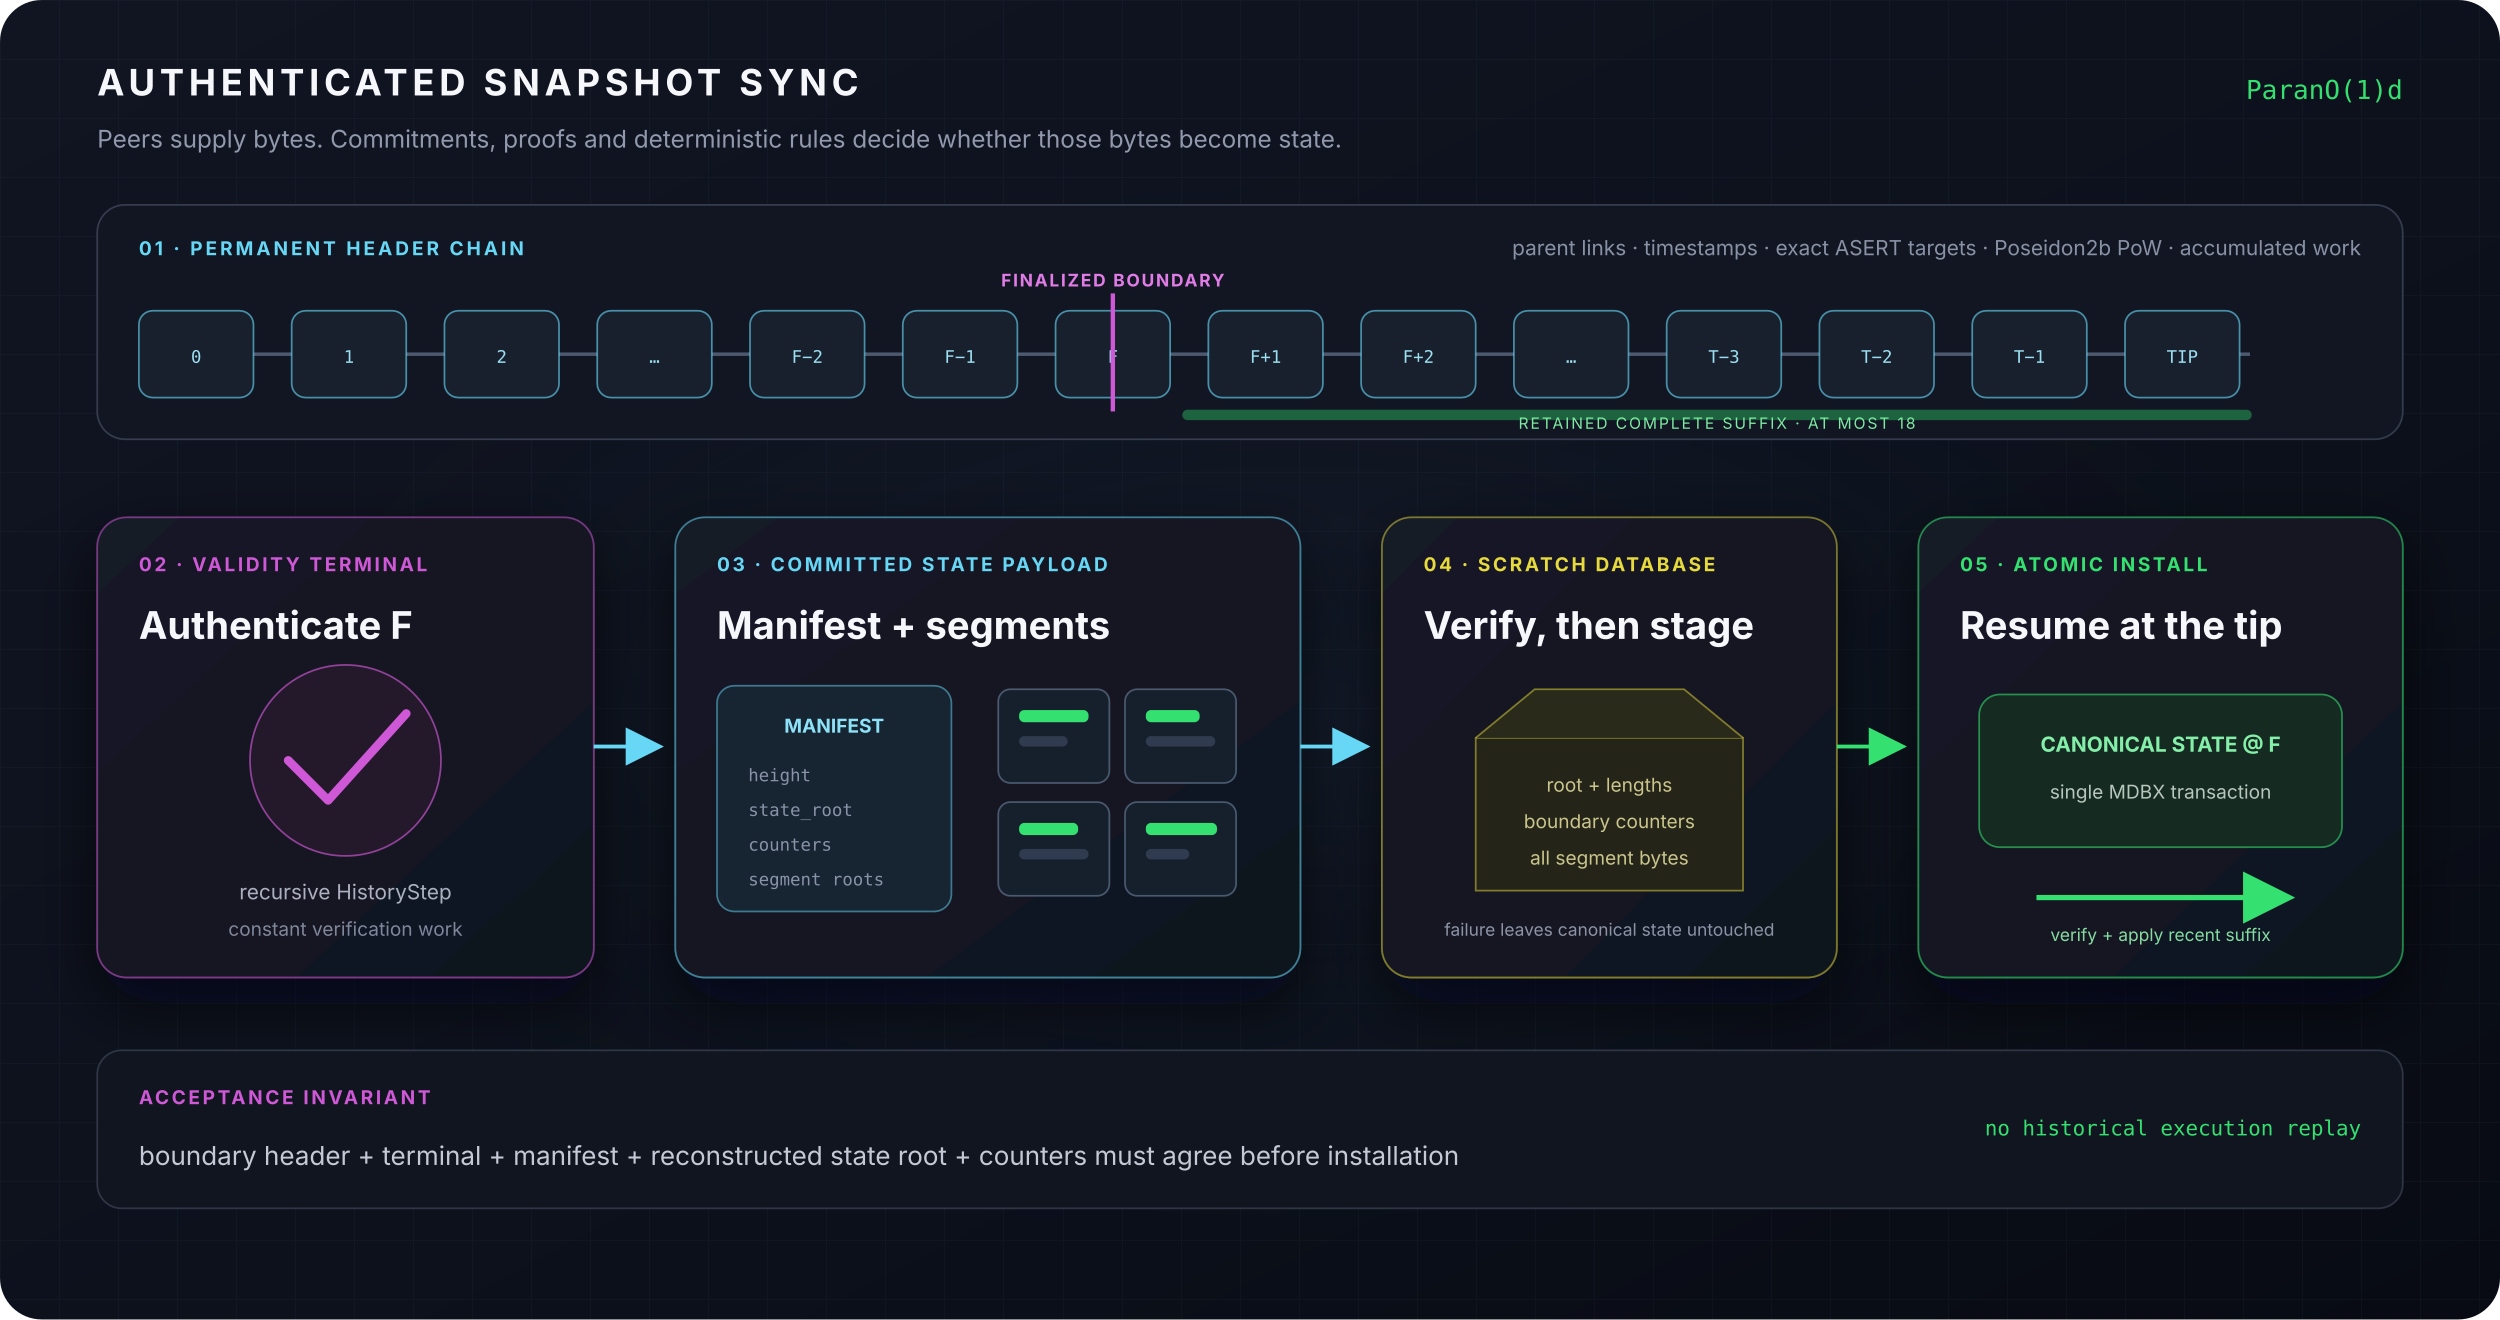
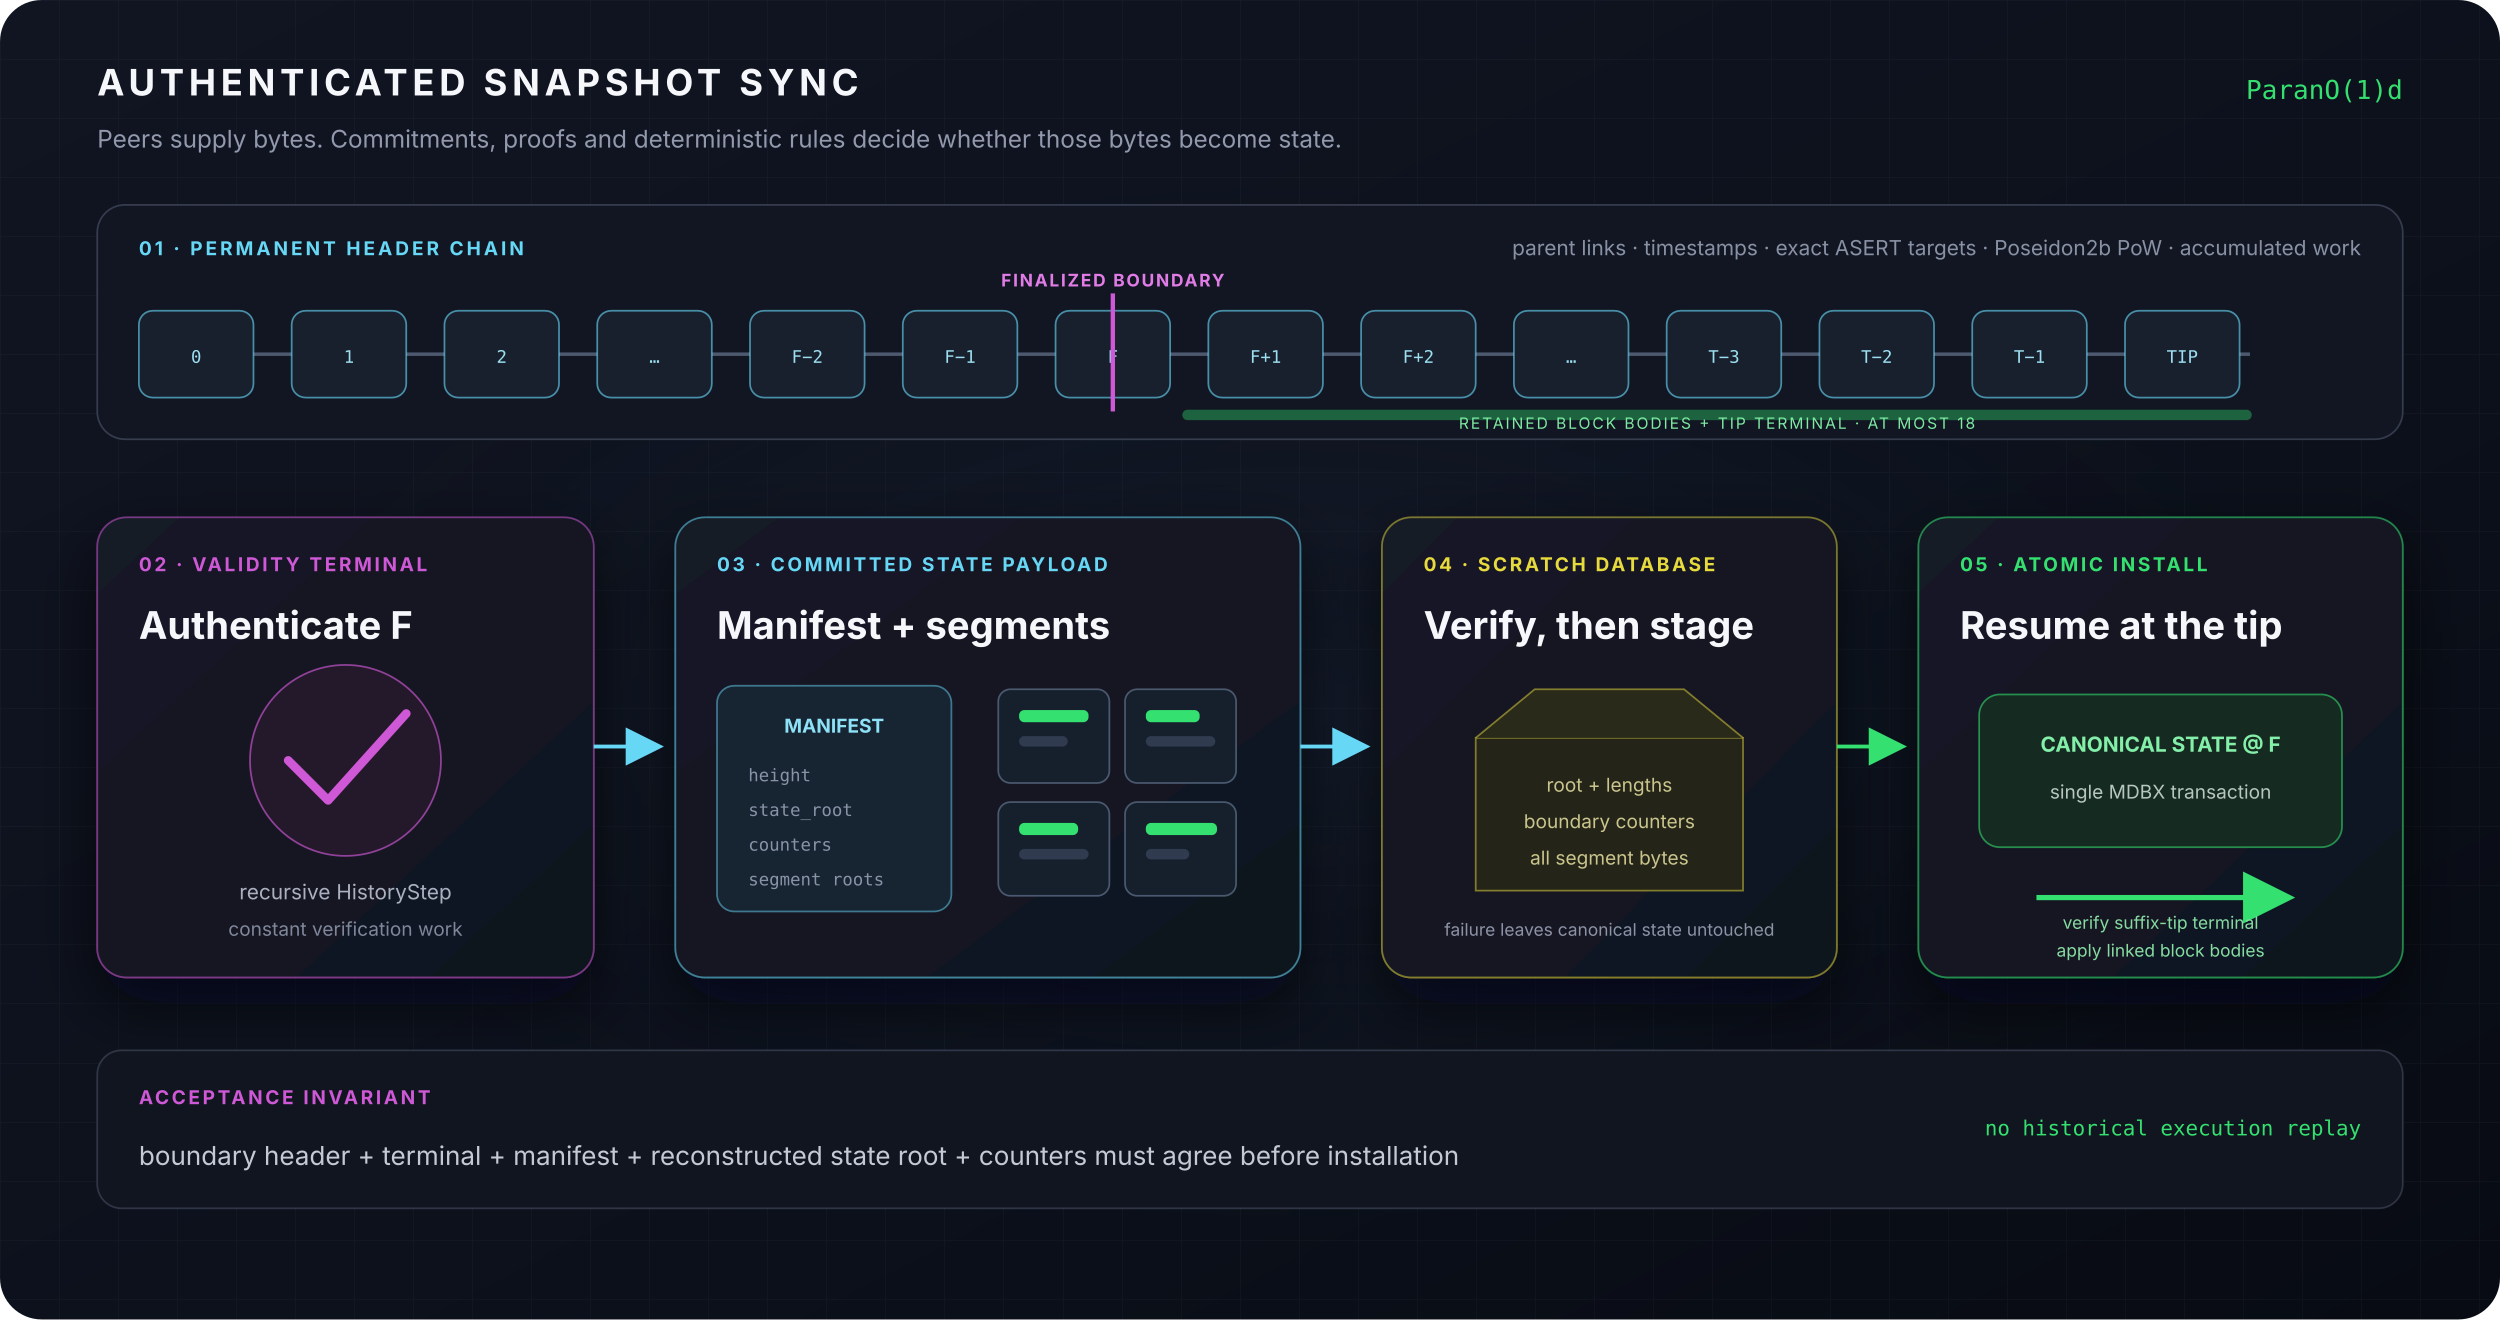
<svg xmlns="http://www.w3.org/2000/svg" viewBox="0 0 1440 760" role="img" aria-labelledby="title description">
  <defs>
    <linearGradient id="bg" x1="0" y1="0" x2="1" y2="1">
      <stop offset="0" stop-color="#111522" />
      <stop offset=".55" stop-color="#0c111c" />
      <stop offset="1" stop-color="#080b13" />
    </linearGradient>
    <linearGradient id="panel" x1="0" y1="0" x2="1" y2="1">
      <stop offset="0" stop-color="#151a27" />
      <stop offset="1" stop-color="#10141e" />
    </linearGradient>
    <radialGradient id="sceneGlow">
      <stop offset="0" stop-color="#344866" stop-opacity=".16" />
      <stop offset=".58" stop-color="#26364f" stop-opacity=".07" />
      <stop offset="1" stop-color="#090c14" stop-opacity="0" />
    </radialGradient>
    <pattern id="grid" width="34" height="34" patternUnits="userSpaceOnUse">
      <path d="M34 0H0V34" fill="none" stroke="#9db2d4" stroke-opacity=".045" />
    </pattern>
    <filter id="shadow" x="-25%" y="-25%" width="150%" height="170%">
      <feDropShadow dx="0" dy="15" stdDeviation="18" flood-color="#02040a" flood-opacity=".65" />
    </filter>
    <marker id="arrowCyan" markerWidth="10" markerHeight="10" refX="8" refY="5" orient="auto" markerUnits="strokeWidth">
      <path d="M0 0L10 5L0 10Z" fill="#67d7f6" />
    </marker>
    <marker id="arrowGreen" markerWidth="10" markerHeight="10" refX="8" refY="5" orient="auto" markerUnits="strokeWidth">
      <path d="M0 0L10 5L0 10Z" fill="#34e06f" />
    </marker>
  </defs>
  <rect width="1440" height="760" rx="24" fill="url(#bg)" />
  <rect width="1440" height="760" rx="24" fill="url(#grid)" />
  <ellipse cx="745" cy="410" rx="650" ry="330" fill="url(#sceneGlow)" />
  <g font-family="Inter, Noto Sans, ui-sans-serif, system-ui, sans-serif">
    <text x="56" y="55" fill="#f6f7fa" font-size="21" font-weight="650" letter-spacing="2.7">AUTHENTICATED SNAPSHOT SYNC</text>
    <text x="56" y="85" fill="#9299ad" font-size="14">
      Peers supply bytes. Commitments, proofs and deterministic rules decide whether those bytes become state.
    </text>
    <text x="1384" y="57" fill="#34e06f" font-size="15" text-anchor="end" font-family="ui-monospace, SFMono-Regular, Menlo, monospace">
      ParanO(1)d
    </text>
    <rect x="56" y="118" width="1328" height="135" rx="16" fill="#111622" stroke="#596078" stroke-opacity=".52" />
    <text x="80" y="147" fill="#67d7f6" font-size="11" font-weight="700" letter-spacing="1.7">01 · PERMANENT HEADER CHAIN</text>
    <text x="1360" y="147" fill="#8991a5" font-size="12" text-anchor="end">
      parent links · timestamps · exact ASERT targets · Poseidon2b PoW · accumulated work
    </text>
    <path d="M92 204H1296" stroke="#4d596f" stroke-width="2" />
    <g fill="#18202e" stroke="#67d7f6" stroke-opacity=".62">
      <rect x="80" y="179" width="66" height="50" rx="8" />
      <rect x="168" y="179" width="66" height="50" rx="8" />
      <rect x="256" y="179" width="66" height="50" rx="8" />
      <rect x="344" y="179" width="66" height="50" rx="8" />
      <rect x="432" y="179" width="66" height="50" rx="8" />
      <rect x="520" y="179" width="66" height="50" rx="8" />
      <rect x="608" y="179" width="66" height="50" rx="8" />
      <rect x="696" y="179" width="66" height="50" rx="8" />
      <rect x="784" y="179" width="66" height="50" rx="8" />
      <rect x="872" y="179" width="66" height="50" rx="8" />
      <rect x="960" y="179" width="66" height="50" rx="8" />
      <rect x="1048" y="179" width="66" height="50" rx="8" />
      <rect x="1136" y="179" width="66" height="50" rx="8" />
      <rect x="1224" y="179" width="66" height="50" rx="8" />
    </g>
    <g fill="#9cdff0" font-size="10" font-family="ui-monospace, SFMono-Regular, Menlo, monospace" text-anchor="middle">
      <text x="113" y="209">0</text>
      <text x="201" y="209">1</text>
      <text x="289" y="209">2</text>
      <text x="377" y="209">…</text>
      <text x="465" y="209">F−2</text>
      <text x="553" y="209">F−1</text>
      <text x="641" y="209">F</text>
      <text x="729" y="209">F+1</text>
      <text x="817" y="209">F+2</text>
      <text x="905" y="209">…</text>
      <text x="993" y="209">T−3</text>
      <text x="1081" y="209">T−2</text>
      <text x="1169" y="209">T−1</text>
      <text x="1257" y="209">TIP</text>
    </g>
    <path d="M641 169V237" stroke="#ce58d6" stroke-width="2.5" />
    <text x="641" y="165" fill="#e17ce7" font-size="10" font-weight="700" text-anchor="middle" letter-spacing="1">FINALIZED BOUNDARY</text>
    <path d="M684 239H1294" stroke="#34e06f" stroke-opacity=".38" stroke-width="6" stroke-linecap="round" />
-     <text x="989" y="247" fill="#7eeaa2" font-size="9" text-anchor="middle" letter-spacing="1.1">RETAINED COMPLETE SUFFIX · AT MOST 18</text>
+     <text x="989" y="247" fill="#7eeaa2" font-size="9" text-anchor="middle" letter-spacing="1.1">RETAINED BLOCK BODIES + TIP TERMINAL · AT MOST 18</text>
    <g filter="url(#shadow)">
      <rect x="56" y="298" width="286" height="265" rx="17" fill="url(#panel)" stroke="#ce58d6" stroke-opacity=".52" />
    </g>
    <text x="80" y="329" fill="#ce58d6" font-size="11" font-weight="700" letter-spacing="1.5">02 · VALIDITY TERMINAL</text>
    <text x="80" y="368" fill="#f6f7fa" font-size="22" font-weight="650">
      Authenticate F
    </text>
    <circle cx="199" cy="438" r="55" fill="#24182b" stroke="#ce58d6" stroke-opacity=".65" />
    <path d="M166 438L189 461L234 411" fill="none" stroke="#ce58d6" stroke-width="5" stroke-linecap="round" stroke-linejoin="round" />
    <text x="199" y="518" fill="#abb0c0" font-size="12" text-anchor="middle">
      recursive HistoryStep
    </text>
    <text x="199" y="539" fill="#7f879b" font-size="11" text-anchor="middle">
      constant verification work
    </text>
    <g filter="url(#shadow)">
      <rect x="389" y="298" width="360" height="265" rx="17" fill="url(#panel)" stroke="#67d7f6" stroke-opacity=".52" />
    </g>
    <text x="413" y="329" fill="#67d7f6" font-size="11" font-weight="700" letter-spacing="1.5">03 · COMMITTED STATE PAYLOAD</text>
    <text x="413" y="368" fill="#f6f7fa" font-size="22" font-weight="650">
      Manifest + segments
    </text>
    <rect x="413" y="395" width="135" height="130" rx="10" fill="#172432" stroke="#67d7f6" stroke-opacity=".50" />
    <text x="480.5" y="422" fill="#8de2f7" font-size="11" text-anchor="middle" font-weight="700">MANIFEST</text>
    <g fill="#8993a8" font-size="10" font-family="ui-monospace, SFMono-Regular, Menlo, monospace">
      <text x="431" y="450">height</text>
      <text x="431" y="470">state_root</text>
      <text x="431" y="490">counters</text>
      <text x="431" y="510">segment roots</text>
    </g>
    <g transform="translate(575 397)">
      <g fill="#16202d" stroke="#5f7189" stroke-opacity=".72">
        <rect x="0" y="0" width="64" height="54" rx="7" />
        <rect x="73" y="0" width="64" height="54" rx="7" />
        <rect x="0" y="65" width="64" height="54" rx="7" />
        <rect x="73" y="65" width="64" height="54" rx="7" />
      </g>
      <g fill="#34e06f">
        <rect x="12" y="12" width="40" height="7" rx="3" />
        <rect x="85" y="12" width="31" height="7" rx="3" />
        <rect x="12" y="77" width="34" height="7" rx="3" />
        <rect x="85" y="77" width="41" height="7" rx="3" />
      </g>
      <g fill="#303b50">
        <rect x="12" y="27" width="28" height="6" rx="3" />
        <rect x="85" y="27" width="40" height="6" rx="3" />
        <rect x="12" y="92" width="40" height="6" rx="3" />
        <rect x="85" y="92" width="25" height="6" rx="3" />
      </g>
    </g>
    <g filter="url(#shadow)">
      <rect x="796" y="298" width="262" height="265" rx="17" fill="url(#panel)" stroke="#e7da3d" stroke-opacity=".48" />
    </g>
    <text x="820" y="329" fill="#e7da3d" font-size="11" font-weight="700" letter-spacing="1.5">04 · SCRATCH DATABASE</text>
    <text x="820" y="368" fill="#f6f7fa" font-size="22" font-weight="650">
      Verify, then stage
    </text>
    <path d="M850 425H1004V513H850Z" fill="#242518" stroke="#e7da3d" stroke-opacity=".50" />
    <path d="M850 425L884 397H970L1004 425" fill="#292a1a" stroke="#e7da3d" stroke-opacity=".50" />
    <g fill="#cac58d" font-size="11" text-anchor="middle">
      <text x="927" y="456">root + lengths</text>
      <text x="927" y="477">boundary counters</text>
      <text x="927" y="498">all segment bytes</text>
    </g>
    <text x="927" y="539" fill="#8c93a6" font-size="10" text-anchor="middle">
      failure leaves canonical state untouched
    </text>
    <g filter="url(#shadow)">
      <rect x="1105" y="298" width="279" height="265" rx="17" fill="url(#panel)" stroke="#34e06f" stroke-opacity=".55" />
    </g>
    <text x="1129" y="329" fill="#34e06f" font-size="11" font-weight="700" letter-spacing="1.5">05 · ATOMIC INSTALL</text>
    <text x="1129" y="368" fill="#f6f7fa" font-size="22" font-weight="650">
      Resume at the tip
    </text>
    <rect x="1140" y="400" width="209" height="88" rx="12" fill="#152a21" stroke="#34e06f" stroke-opacity=".58" />
    <text x="1244.5" y="433" fill="#84efa8" font-size="12" text-anchor="middle" font-weight="700">CANONICAL STATE @ F</text>
    <text x="1244.5" y="460" fill="#b8c7bd" font-size="11" text-anchor="middle">single MDBX transaction</text>
    <path d="M1173 517H1316" stroke="#34e06f" stroke-width="3" marker-end="url(#arrowGreen)" />
-     <text x="1244.5" y="542" fill="#86dba1" font-size="10" text-anchor="middle">verify + apply recent suffix</text>
+     <text x="1244.5" y="535" fill="#86dba1" font-size="10" text-anchor="middle">verify suffix-tip terminal</text>
+     <text x="1244.5" y="551" fill="#86dba1" font-size="10" text-anchor="middle">apply linked block bodies</text>
    <path d="M342 430H378" stroke="#67d7f6" stroke-width="2.2" marker-end="url(#arrowCyan)" />
    <path d="M749 430H785" stroke="#67d7f6" stroke-width="2.2" marker-end="url(#arrowCyan)" />
    <path d="M1058 430H1094" stroke="#34e06f" stroke-width="2.2" marker-end="url(#arrowGreen)" />
    <rect x="56" y="605" width="1328" height="91" rx="14" fill="#10151f" stroke="#596078" stroke-opacity=".45" />
    <text x="80" y="636" fill="#ce58d6" font-size="11" font-weight="700" letter-spacing="1.5">ACCEPTANCE INVARIANT</text>
    <text x="80" y="671" fill="#c5c9d5" font-size="15">
      boundary header + terminal + manifest + reconstructed state root + counters must agree before installation
    </text>
    <text x="1360" y="654" fill="#34e06f" font-size="12" text-anchor="end" font-family="ui-monospace, SFMono-Regular, Menlo, monospace">
      no historical execution replay
    </text>
  </g>
</svg>
